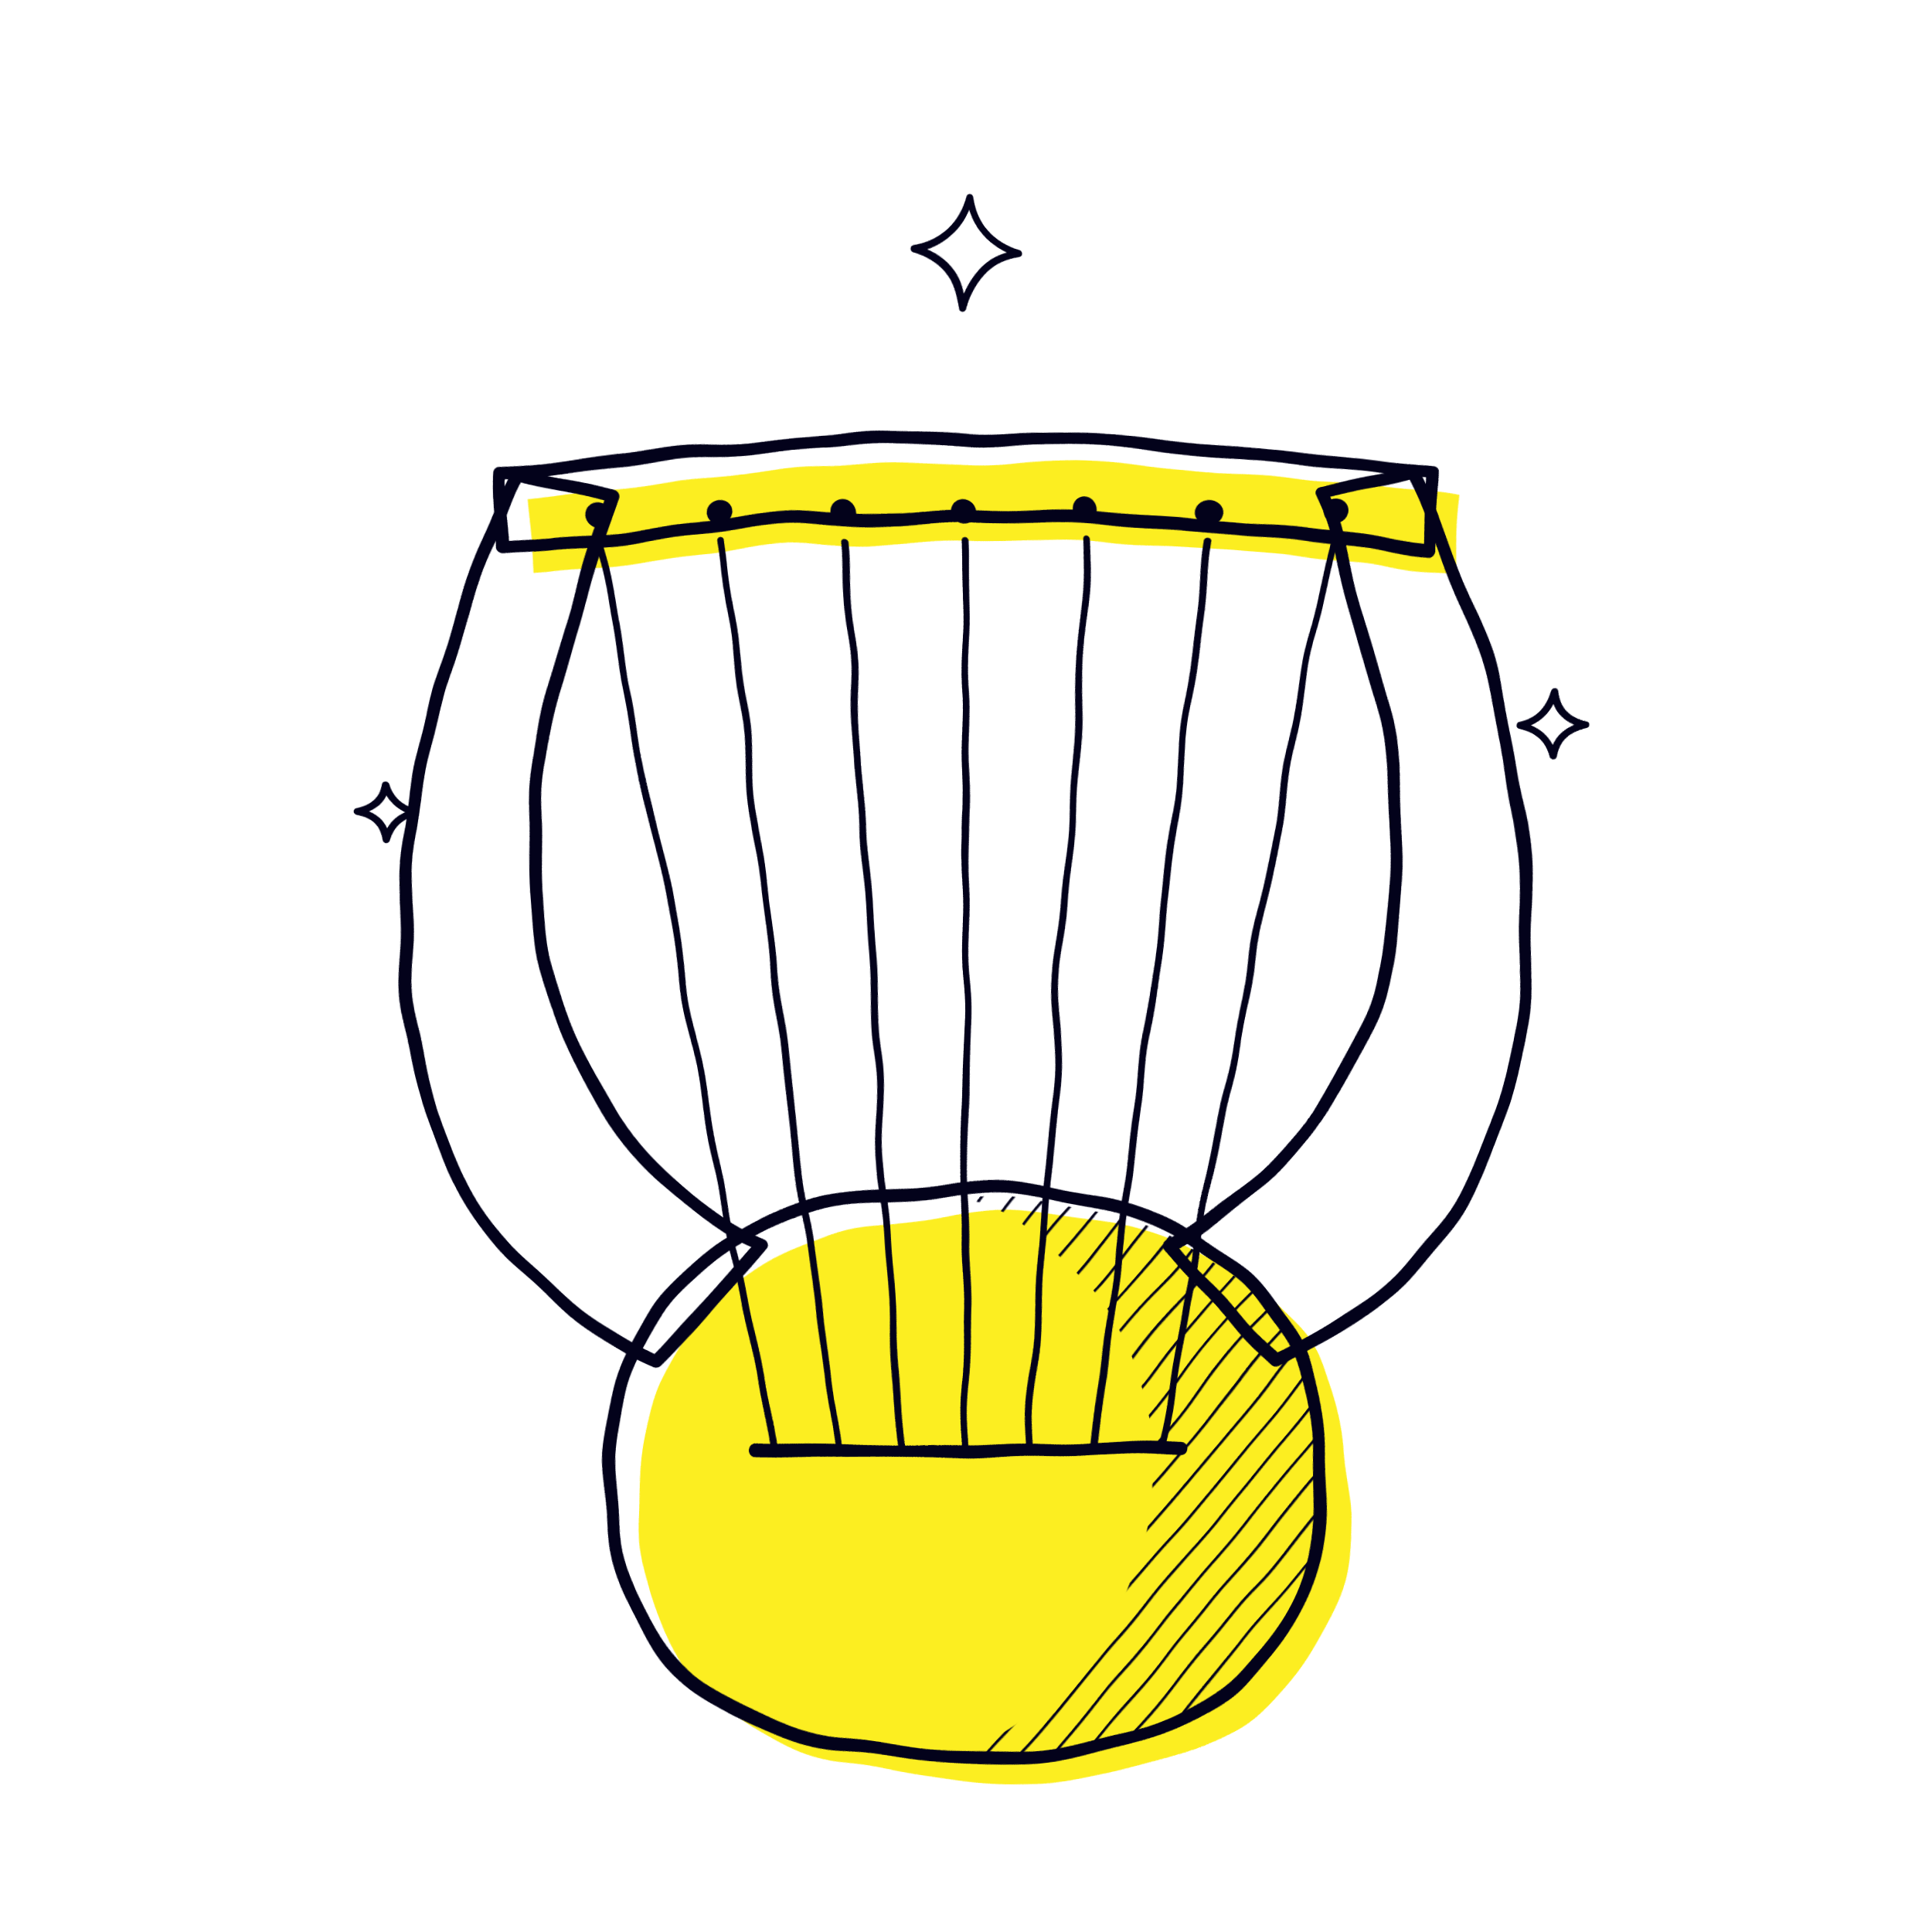
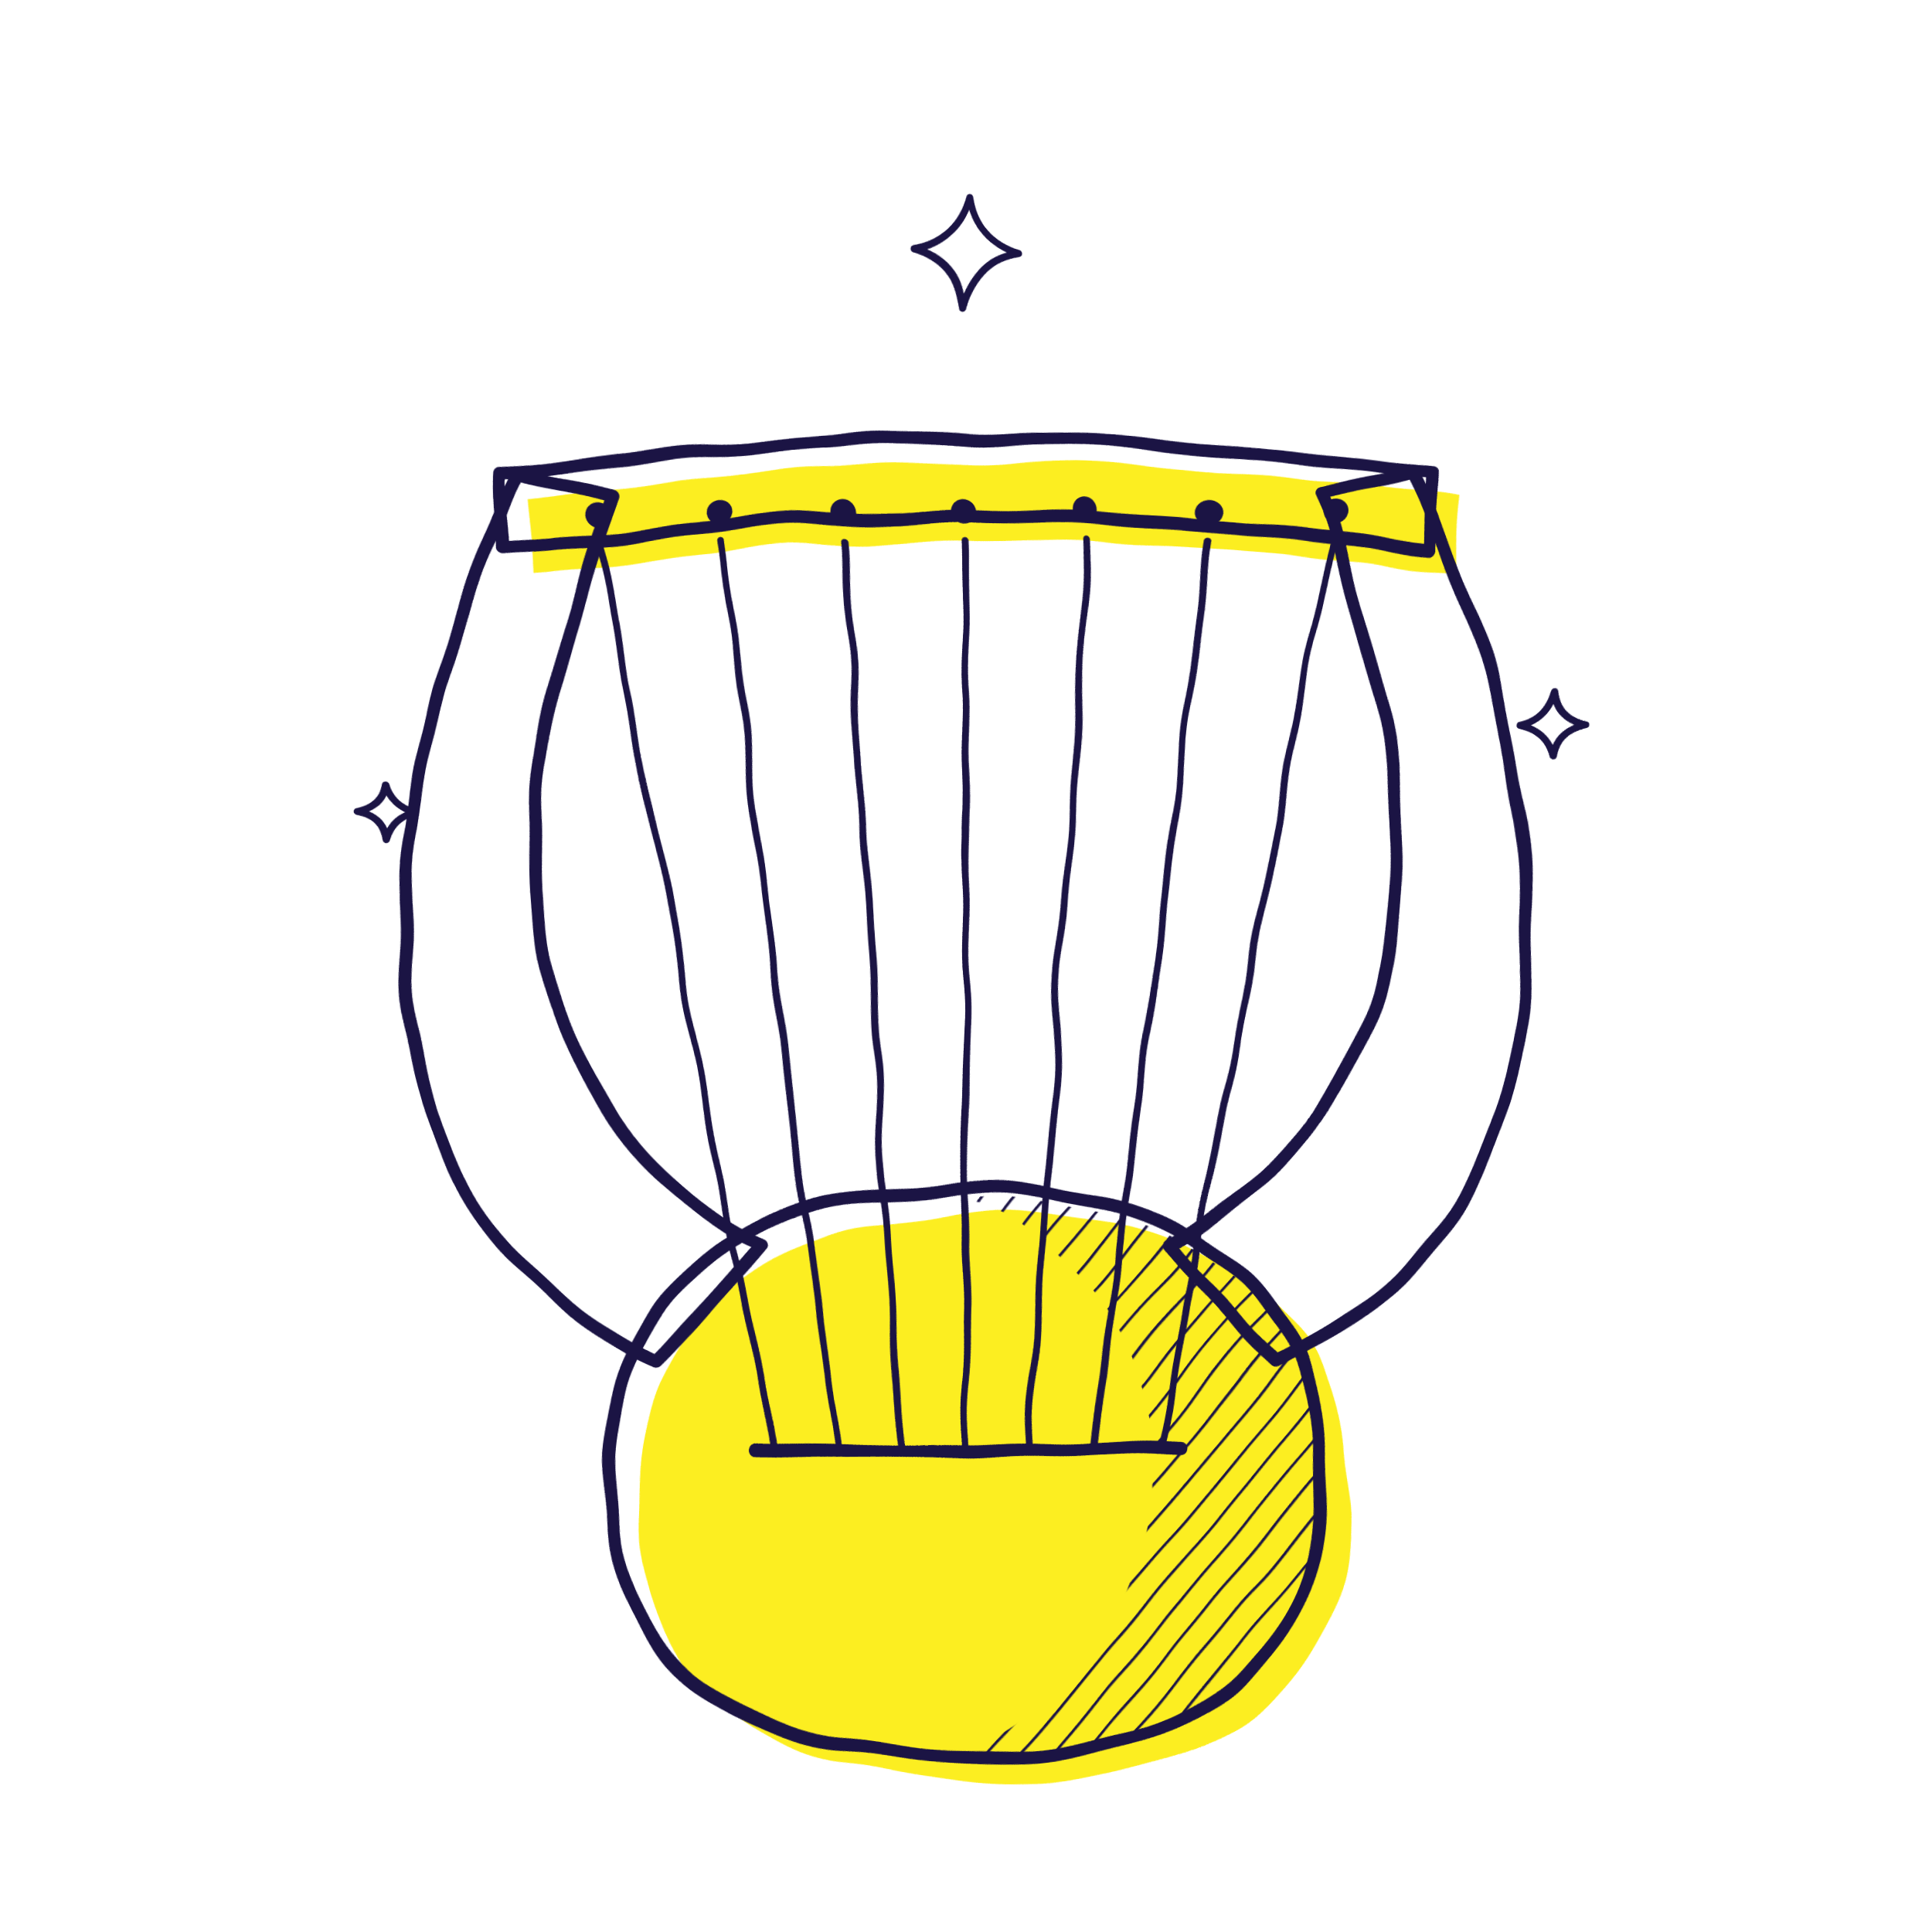
<svg xmlns="http://www.w3.org/2000/svg" viewBox="0 0 400 400" width="800" height="800">
  <defs>
    <filter id="mano" x="-4%" y="-4%" width="108%" height="108%">
      <feTurbulence type="fractalNoise" baseFrequency="0.035" numOctaves="2" seed="7" result="n" />
      <feDisplacementMap in="SourceGraphic" in2="n" scale="3.4" xChannelSelector="R" yChannelSelector="G" />
    </filter>
    <pattern id="trama" width="5" height="5" patternUnits="userSpaceOnUse" patternTransform="rotate(40)">
-       <line x1="0" y1="0" x2="0" y2="5" stroke="#03021b" stroke-width="1.1" />
+       <line x1="0" y1="0" x2="0" y2="5" stroke="#1b1444" stroke-width="1.1" />
    </pattern>
  </defs>
  <g filter="url(#mano)">
    <g transform="translate(6 5)" fill="#fcee21" stroke="none">
      <path d="M126,308 C126,270 150,246 200,246 C250,246 274,270 274,308 C274,346 244,364 200,364 C156,364 126,346 126,308 Z" />
      <path d="M104,98 Q200,84 296,98 L296,114 Q200,100 104,114 Z" />
    </g>
    <g fill="url(#trama)" stroke="none">
      <path d="M200,248 C250,248 274,272 274,308 C274,346 244,364 200,364 C226,348 238,330 238,308 C238,276 224,258 200,248 Z" />
    </g>
-     <g fill="none" stroke="#03021b" stroke-linecap="round" stroke-linejoin="round">
+     <g fill="none" stroke="#1b1444" stroke-linecap="round" stroke-linejoin="round">
      <path d="M126,308 C126,270 150,246 200,246 C250,246 274,270 274,308 C274,346 244,364 200,364 C156,364 126,346 126,308 Z" stroke-width="2.6" />
      <path d="M136,282 C72,254 72,170 108,98 L127,102 C100,172 104,230 158,258 Z" stroke-width="2.6" />
      <path d="M264,282 C328,254 328,170 292,98 L273,102 C300,172 296,230 242,258 Z" stroke-width="2.6" />
      <path d="M104,98 Q200,84 296,98 L296,114 Q200,100 104,114 Z" stroke-width="2.6" />
      <path d="M156,300 L244,300" stroke-width="2.6" />
      <path d="M124,112 L160,300" stroke-width="1.4" />
      <path d="M149.3,112 L173.3,300" stroke-width="1.4" />
      <path d="M174.6,112 L186.6,300" stroke-width="1.4" />
      <path d="M199.9,112 L199.9,300" stroke-width="1.4" />
      <path d="M225.2,112 L213.2,300" stroke-width="1.4" />
      <path d="M250.5,112 L226.5,300" stroke-width="1.4" />
      <path d="M275.8,112 L239.8,300" stroke-width="1.4" />
    </g>
-     <g fill="#03021b" stroke="none">
+     <g fill="#1b1444" stroke="none">
      <path d="M121.4,106 a2.6,2.6 0 1,0 5.2,0 a2.6,2.6 0 1,0 -5.2,0 Z" />
      <path d="M146.7,106 a2.6,2.6 0 1,0 5.2,0 a2.6,2.6 0 1,0 -5.2,0 Z" />
      <path d="M172,106 a2.6,2.6 0 1,0 5.2,0 a2.6,2.6 0 1,0 -5.2,0 Z" />
      <path d="M197.3,106 a2.6,2.6 0 1,0 5.2,0 a2.6,2.6 0 1,0 -5.2,0 Z" />
      <path d="M222.6,106 a2.6,2.6 0 1,0 5.2,0 a2.6,2.6 0 1,0 -5.2,0 Z" />
      <path d="M247.9,106 a2.6,2.6 0 1,0 5.2,0 a2.6,2.6 0 1,0 -5.2,0 Z" />
      <path d="M273.2,106 a2.6,2.6 0 1,0 5.2,0 a2.6,2.6 0 1,0 -5.2,0 Z" />
    </g>
-     <g fill="none" stroke="#03021b" stroke-width="1.5" stroke-linecap="round" stroke-linejoin="round">
+     <g fill="none" stroke="#1b1444" stroke-width="1.5" stroke-linecap="round" stroke-linejoin="round">
      <path d="M200,41 Q201.98,50.02 211,52 Q201.98,53.98 200,63 Q198.02,53.98 189,52 Q198.02,50.02 200,41 Z" />
      <path d="M322,143 Q323.26,148.74 329,150 Q323.26,151.26 322,157 Q320.74,151.26 315,150 Q320.74,148.74 322,143 Z" />
      <path d="M80,162 Q81.08,166.92 86,168 Q81.08,169.08 80,174 Q78.92,169.08 74,168 Q78.92,166.92 80,162 Z" />
    </g>
  </g>
</svg>
